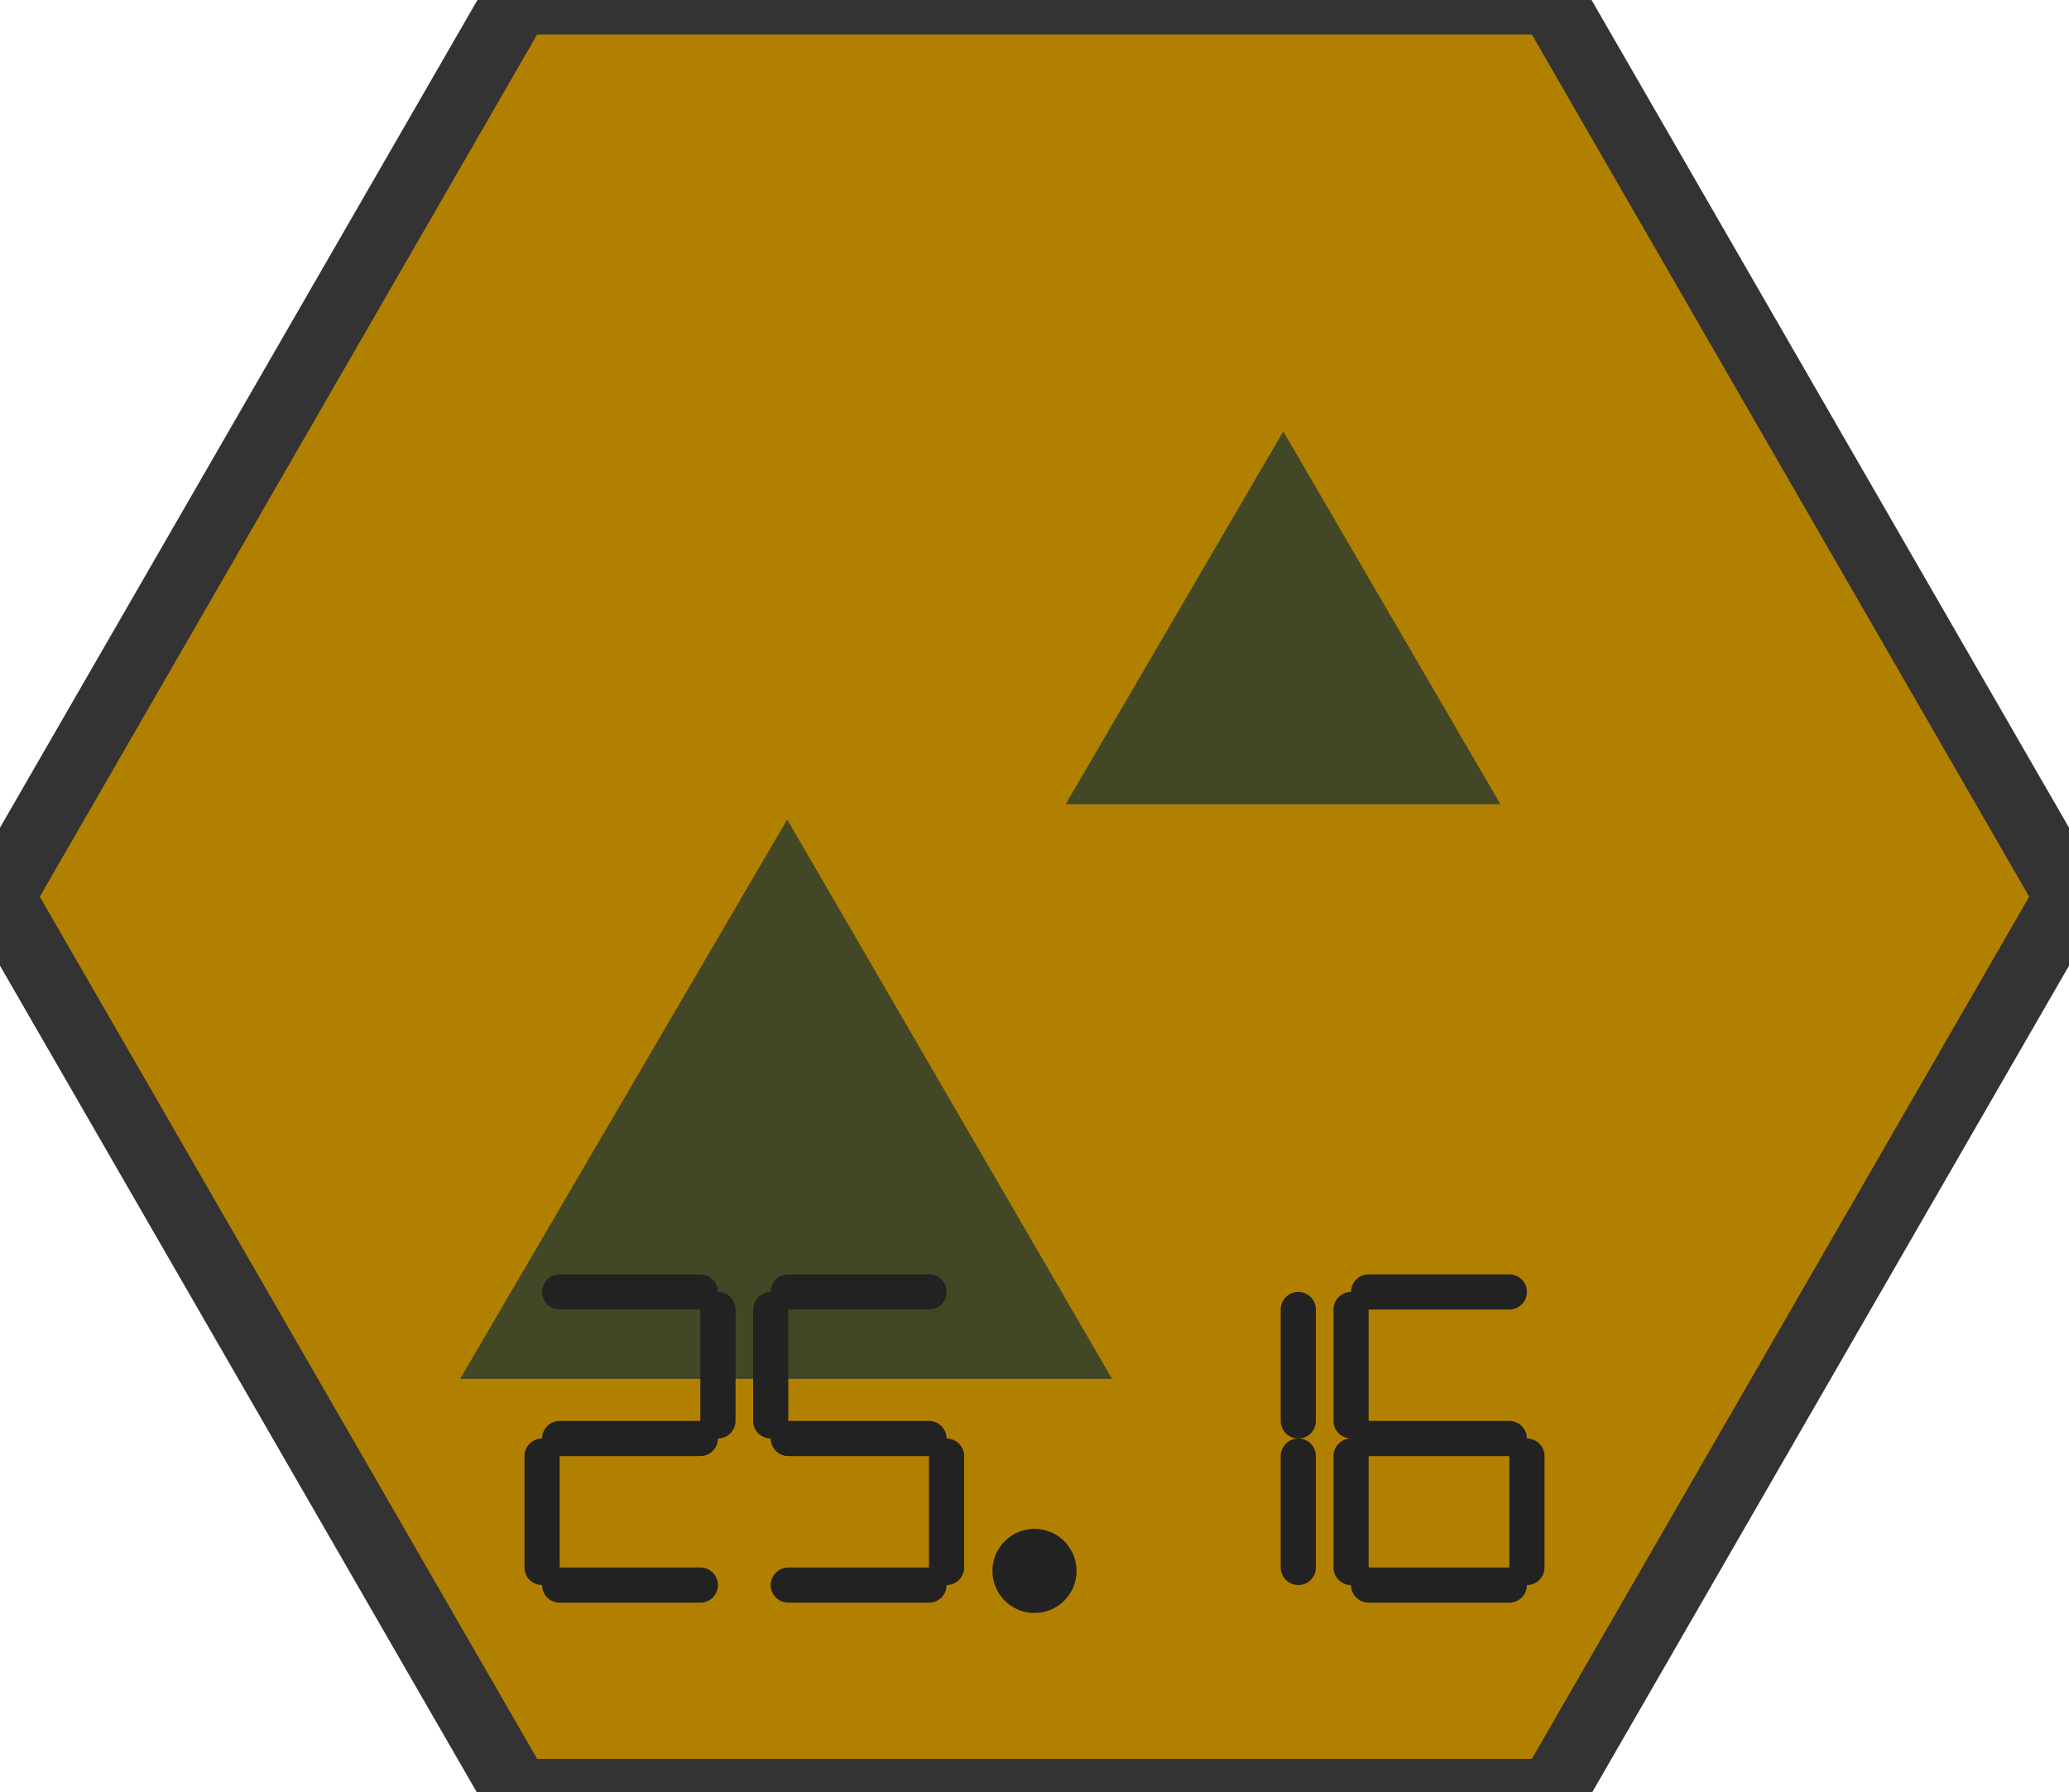
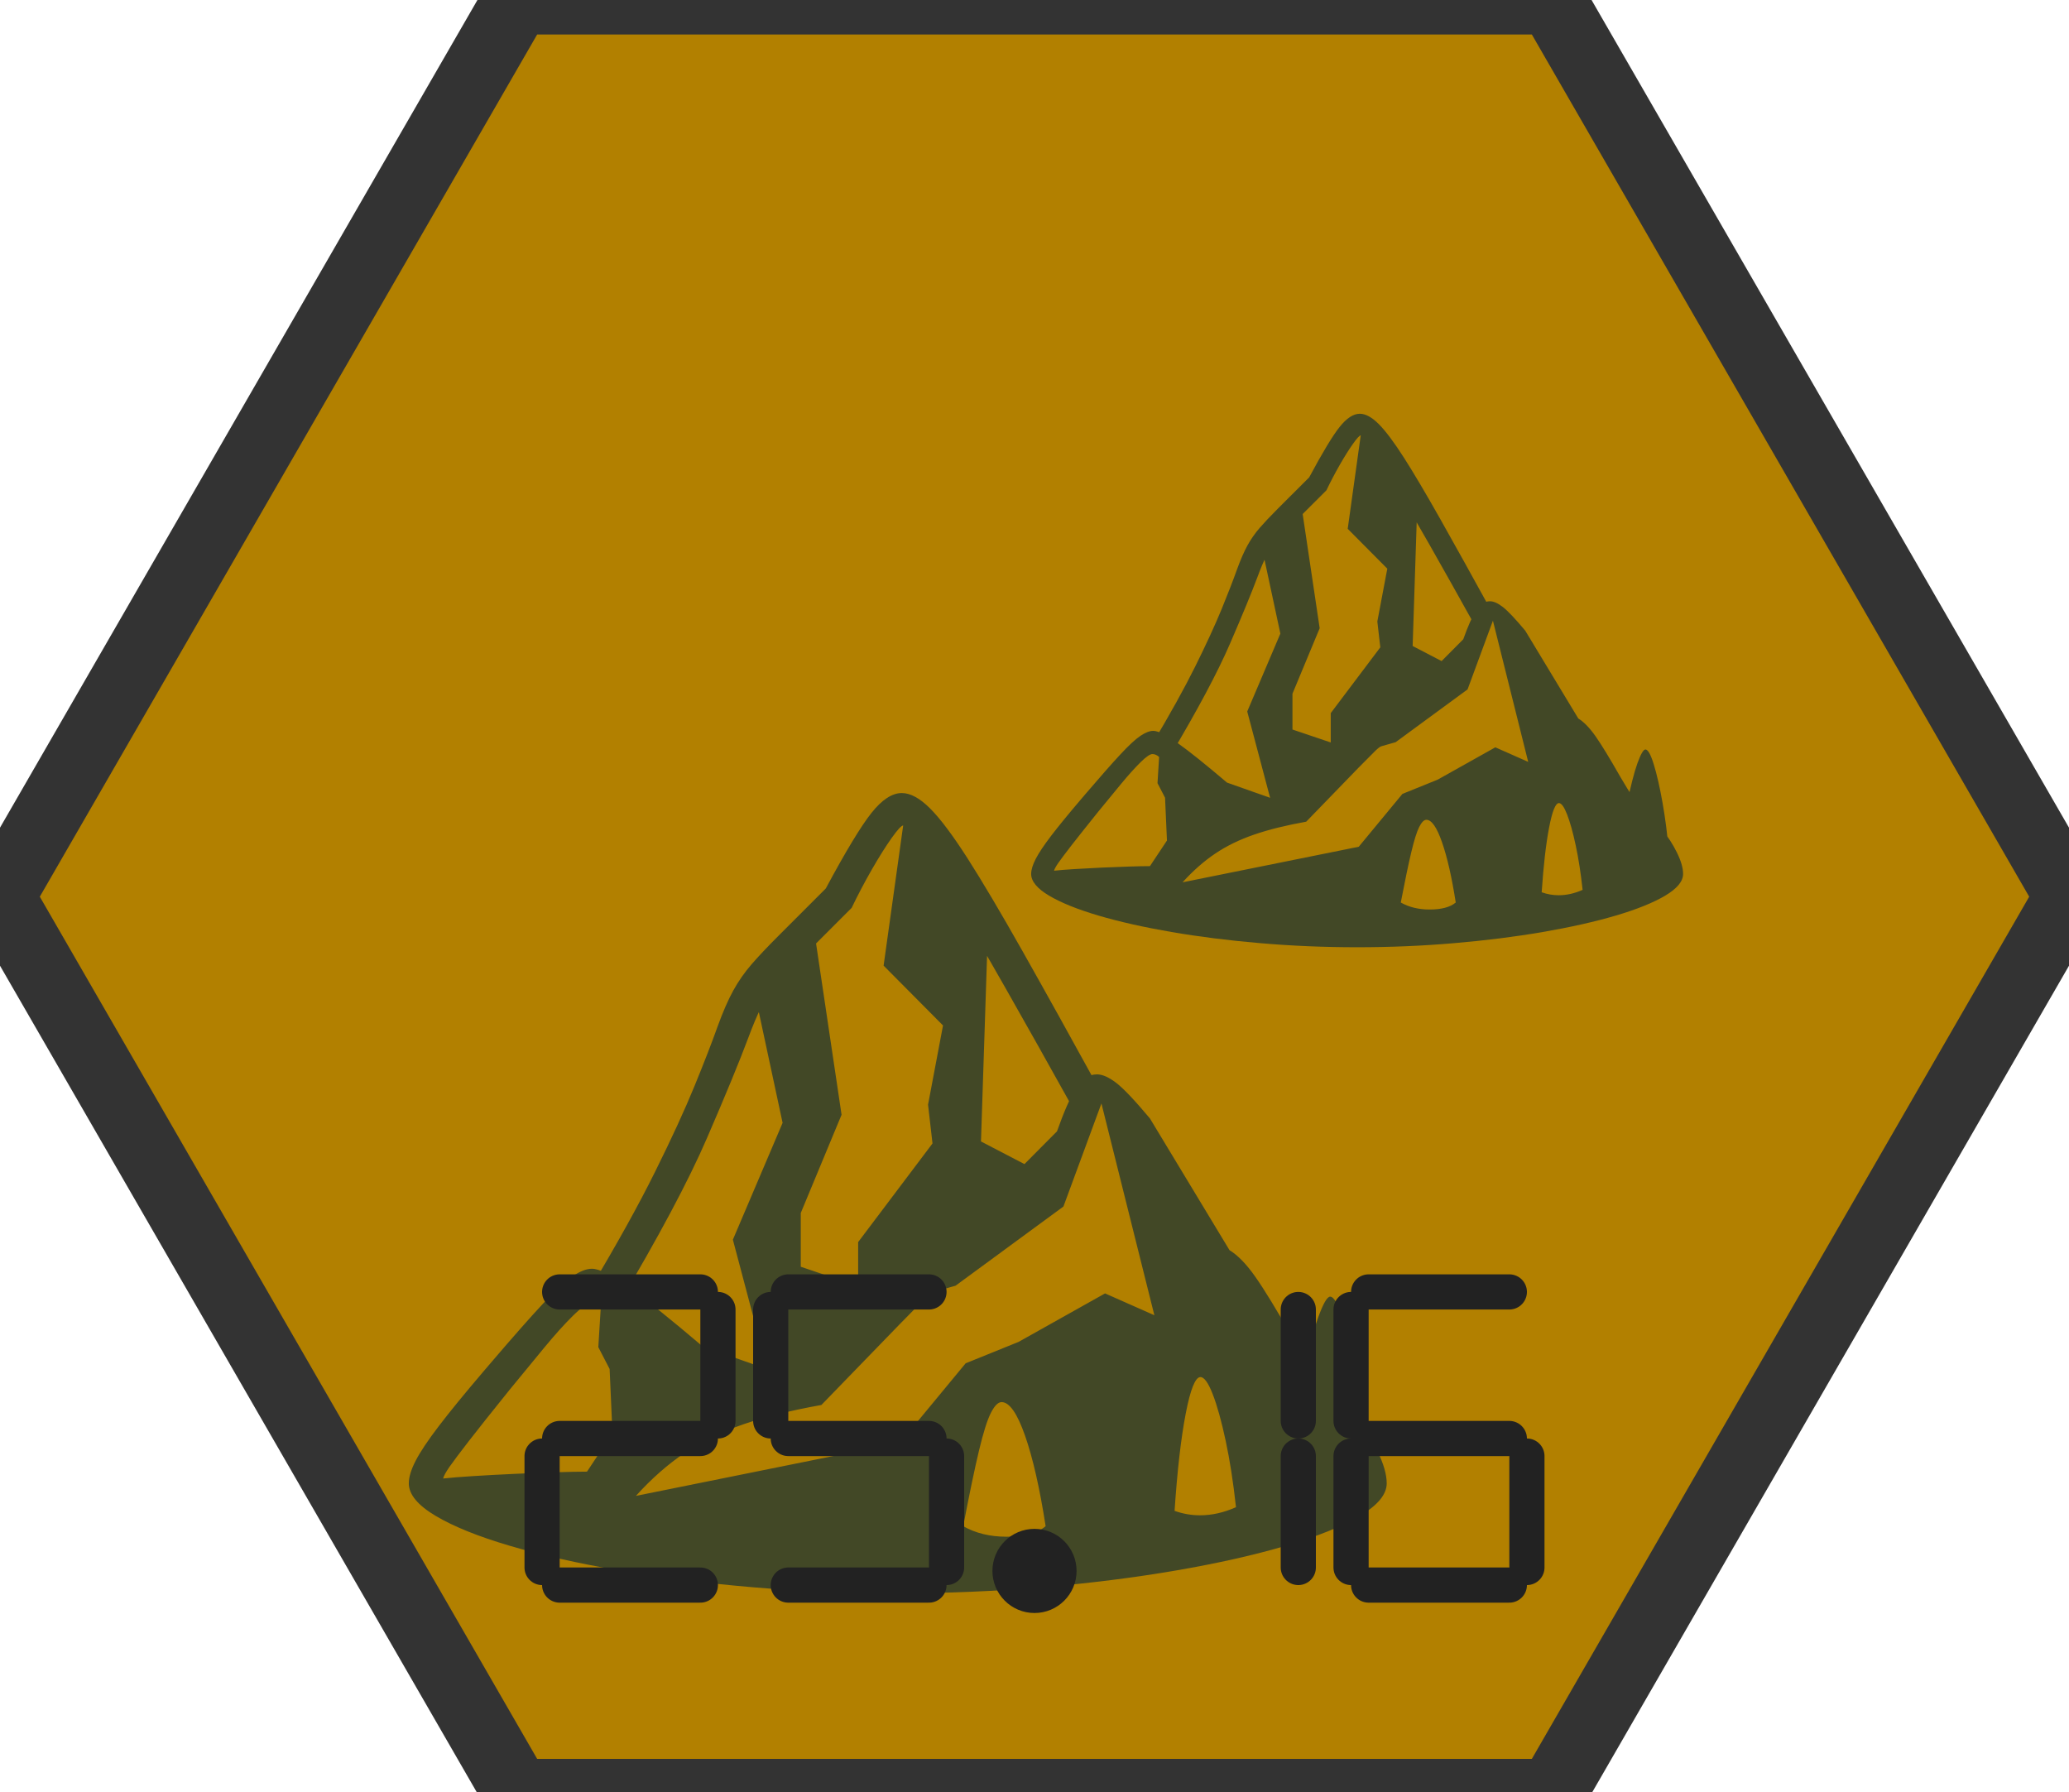
<svg xmlns="http://www.w3.org/2000/svg" xmlns:xlink="http://www.w3.org/1999/xlink" width="60.00" height="51.96" viewBox="0 0 60.00 51.96">
  <a xlink:href="/wiki/25-16/">
    <polygon points="15.0,0.0 45.0,0.0 60.0,26.0 45.0,52.0 15.0,52.0 0.0,26.0" fill="#b28000" stroke="#333333" stroke-width="2" />
-     <text x="22.8" y="33.2" text-anchor="middle" dominant-baseline="middle" font-size="24" font-family="system-ui, sans-serif" fill="#424826">⛰︎</text>
-     <text x="37.2" y="18.8" text-anchor="middle" dominant-baseline="middle" font-size="16.0" font-family="system-ui, sans-serif" fill="#424826">⛰︎</text>
+     <g transform="translate(10.8,42.8)">
+       <path d="M15.234 3.398Q13.09 3.398 11.027 3.223Q8.965 3.047 7.16 2.736Q5.355 2.426 3.984 2.021Q2.613 1.617 1.834 1.154Q1.055 0.691 1.055 0.211Q1.055 -0.059 1.254 -0.445Q1.453 -0.832 1.928 -1.453Q2.402 -2.074 3.211 -3.023L3.422 -3.27Q4.383 -4.395 4.934 -4.986Q5.484 -5.578 5.807 -5.795Q6.129 -6.012 6.363 -6.012Q6.527 -6.012 6.785 -5.883Q7.043 -5.754 7.424 -5.484Q7.805 -5.215 8.338 -4.787Q8.871 -4.359 9.574 -3.762L12.598 -2.695L19.852 -9.996Q20.156 -10.852 20.402 -11.25Q20.648 -11.648 21.012 -11.648Q21.246 -11.648 21.562 -11.408Q21.879 -11.168 22.547 -10.371L24.855 -6.551Q25.219 -6.328 25.605 -5.777Q25.992 -5.227 26.672 -4.031Q26.965 -3.527 27.311 -2.988Q27.656 -2.449 27.926 -2.086Q28.184 -2.086 28.529 -1.676Q28.875 -1.266 29.145 -0.721Q29.414 -0.176 29.414 0.211Q29.414 0.691 28.635 1.154Q27.855 1.617 26.484 2.021Q25.113 2.426 23.309 2.736Q21.504 3.047 19.441 3.223Q17.379 3.398 15.234 3.398ZM2.051 0.07Q2.367 0.035 2.924 0.0Q3.48 -0.035 4.113 -0.064Q4.746 -0.094 5.314 -0.111Q5.883 -0.129 6.223 -0.129L6.961 -1.242L6.879 -3.105L6.551 -3.738L6.621 -4.875Q6.562 -4.934 6.486 -4.969Q6.41 -5.004 6.328 -5.004Q6.176 -5.004 5.812 -4.646Q5.449 -4.289 4.975 -3.715Q4.5 -3.141 3.973 -2.496Q3.199 -1.535 2.795 -1.014Q2.391 -0.492 2.232 -0.264Q2.074 -0.035 2.051 0.07ZM18.387 1.758Q19.16 1.758 19.523 1.453Q19.266 -0.199 18.926 -1.172Q18.586 -2.145 18.246 -2.145Q18.094 -2.145 17.936 -1.834Q17.777 -1.523 17.59 -0.738Q17.402 0.047 17.133 1.453Q17.672 1.758 18.387 1.758ZM7.641 0.574 15.305 -0.973 17.203 -3.27 18.738 -3.891 21.246 -5.297 22.676 -4.664 21.141 -10.805 20.039 -7.816 16.91 -5.52 16.289 -5.344Q16.207 -5.32 16.025 -5.145Q15.844 -4.969 15.293 -4.406L13.02 -2.062Q11.707 -1.828 10.752 -1.5Q9.797 -1.172 9.059 -0.674Q8.32 -0.176 7.641 0.574ZM24.0 1.137Q24.516 1.137 25.043 0.902Q24.926 -0.176 24.744 -1.025Q24.562 -1.875 24.369 -2.373Q24.176 -2.871 24.012 -2.871Q23.789 -2.871 23.584 -1.805Q23.379 -0.738 23.262 1.008Q23.625 1.137 24.0 1.137ZM12.738 -2.531 11.59 -2.566 10.453 -6.855 11.895 -10.242 10.98 -14.508 12.785 -15.984 13.605 -10.477 12.422 -7.629V-6.07L14.086 -5.508V-6.785L16.242 -9.645L16.113 -10.77L16.547 -13.066L14.824 -14.801L15.469 -19.418L17.859 -16.137L17.648 -9.703L19.336 -8.824ZM7.102 -4.922 6.305 -5.414Q7.477 -7.371 8.197 -8.824Q8.918 -10.277 9.34 -11.309Q9.762 -12.34 10.008 -13.031Q10.242 -13.676 10.465 -14.08Q10.688 -14.484 10.992 -14.836Q11.297 -15.188 11.766 -15.656L13.148 -17.039Q14.016 -18.656 14.473 -19.23Q14.93 -19.805 15.352 -19.805Q15.727 -19.805 16.172 -19.359Q16.617 -18.914 17.262 -17.906Q17.906 -16.898 18.855 -15.217Q19.805 -13.535 21.164 -11.062L20.344 -10.617Q19.242 -12.598 18.369 -14.133Q17.496 -15.668 16.863 -16.723Q16.23 -17.777 15.861 -18.322Q15.492 -18.867 15.398 -18.867Q15.316 -18.867 15.059 -18.504Q14.801 -18.141 14.484 -17.59Q14.168 -17.039 13.898 -16.477L12.422 -15.0Q11.941 -14.52 11.684 -14.209Q11.426 -13.898 11.262 -13.57Q11.098 -13.242 10.898 -12.703Q10.512 -11.672 9.703 -9.803Q8.895 -7.934 7.102 -4.922ZM28.793 -0.75 26.953 -2.742Q27.211 -4.008 27.428 -4.605Q27.645 -5.203 27.773 -5.203Q27.938 -5.203 28.137 -4.559Q28.336 -3.914 28.518 -2.895Q28.699 -1.875 28.793 -0.75Z" fill="#424826" />
+     </g>
+     <g transform="translate(29.2,25.2)">
+       <path d="M10.156 2.266Q8.727 2.266 7.352 2.148Q5.977 2.031 4.773 1.824Q3.57 1.617 2.656 1.348Q1.742 1.078 1.223 0.77Q0.703 0.461 0.703 0.141Q0.703 -0.039 0.836 -0.297Q0.969 -0.555 1.285 -0.969Q1.602 -1.383 2.141 -2.016L2.281 -2.18Q2.922 -2.93 3.289 -3.324Q3.656 -3.719 3.871 -3.863Q4.086 -4.008 4.242 -4.008Q4.352 -4.008 4.523 -3.922Q4.695 -3.836 4.949 -3.656Q5.203 -3.477 5.559 -3.191Q5.914 -2.906 6.383 -2.508L8.398 -1.797L13.234 -6.664Q13.438 -7.234 13.602 -7.5Q13.766 -7.766 14.008 -7.766Q14.164 -7.766 14.375 -7.605Q14.586 -7.445 15.031 -6.914L16.57 -4.367Q16.812 -4.219 17.07 -3.852Q17.328 -3.484 17.781 -2.688Q17.977 -2.352 18.207 -1.992Q18.438 -1.633 18.617 -1.391Q18.789 -1.391 19.02 -1.117Q19.25 -0.844 19.43 -0.48Q19.609 -0.117 19.609 0.141Q19.609 0.461 19.09 0.77Q18.57 1.078 17.656 1.348Q16.742 1.617 15.539 1.824Q14.336 2.031 12.961 2.148Q11.586 2.266 10.156 2.266ZM1.367 0.047Q1.578 0.023 1.949 0.0Q2.32 -0.023 2.742 -0.043Q3.164 -0.062 3.543 -0.074Q3.922 -0.086 4.148 -0.086L4.641 -0.828L4.586 -2.07L4.367 -2.492L4.414 -3.25Q4.375 -3.289 4.324 -3.312Q4.273 -3.336 4.219 -3.336Q4.117 -3.336 3.875 -3.098Q3.633 -2.859 3.316 -2.477Q3.0 -2.094 2.648 -1.664Q2.133 -1.023 1.863 -0.676Q1.594 -0.328 1.488 -0.176Q1.383 -0.023 1.367 0.047ZM12.258 1.172Q12.773 1.172 13.016 0.969Q12.844 -0.133 12.617 -0.781Q12.391 -1.43 12.164 -1.43Q12.062 -1.43 11.957 -1.223Q11.852 -1.016 11.727 -0.492Q11.602 0.031 11.422 0.969Q11.781 1.172 12.258 1.172ZM5.094 0.383 10.203 -0.648 11.469 -2.18 12.492 -2.594 14.164 -3.531 15.117 -3.109 14.094 -7.203 13.359 -5.211 11.273 -3.68 10.859 -3.562Q10.805 -3.547 10.684 -3.43Q10.562 -3.312 10.195 -2.938L8.68 -1.375Q7.805 -1.219 7.168 -1.0Q6.531 -0.781 6.039 -0.449Q5.547 -0.117 5.094 0.383ZM16.0 0.758Q16.344 0.758 16.695 0.602Q16.617 -0.117 16.496 -0.684Q16.375 -1.25 16.246 -1.582Q16.117 -1.914 16.008 -1.914Q15.859 -1.914 15.723 -1.203Q15.586 -0.492 15.508 0.672Q15.75 0.758 16.0 0.758ZM8.492 -1.688 7.727 -1.711 6.969 -4.57 7.93 -6.828 7.32 -9.672 8.523 -10.656 9.07 -6.984 8.281 -5.086V-4.047L9.391 -3.672V-4.523L10.828 -6.43L10.742 -7.18L11.031 -8.711L9.883 -9.867L10.312 -12.945L11.906 -10.758L11.766 -6.469L12.891 -5.883ZM4.734 -3.281 4.203 -3.609Q4.984 -4.914 5.465 -5.883Q5.945 -6.852 6.227 -7.539Q6.508 -8.227 6.672 -8.688Q6.828 -9.117 6.977 -9.387Q7.125 -9.656 7.328 -9.891Q7.531 -10.125 7.844 -10.438L8.766 -11.359Q9.344 -12.438 9.648 -12.82Q9.953 -13.203 10.234 -13.203Q10.484 -13.203 10.781 -12.906Q11.078 -12.609 11.508 -11.938Q11.938 -11.266 12.57 -10.145Q13.203 -9.023 14.109 -7.375L13.562 -7.078Q12.828 -8.398 12.246 -9.422Q11.664 -10.445 11.242 -11.148Q10.82 -11.852 10.574 -12.215Q10.328 -12.578 10.266 -12.578Q10.211 -12.578 10.039 -12.336Q9.867 -12.094 9.656 -11.727Q9.445 -11.359 9.266 -10.984L8.281 -10.0Q7.961 -9.68 7.789 -9.473Q7.617 -9.266 7.508 -9.047Q7.398 -8.828 7.266 -8.469Q7.008 -7.781 6.469 -6.535Q5.93 -5.289 4.734 -3.281ZM19.195 -0.5 17.969 -1.828Q18.141 -2.672 18.285 -3.07Q18.43 -3.469 18.516 -3.469Q18.625 -3.469 18.758 -3.039Q18.891 -2.609 19.012 -1.93Q19.133 -1.25 19.195 -0.5Z" fill="#424826" />
+     </g>
    <g fill="none" stroke="#222222" stroke-width="1.02" stroke-linecap="round" stroke-linejoin="round">
      <path d="M 16.23 37.46 L 20.31 37.46" />
      <path d="M 20.82 37.97 L 20.82 41.20" />
      <path d="M 16.23 41.71 L 20.31 41.71" />
      <path d="M 15.72 42.22 L 15.72 45.45" />
      <path d="M 16.23 45.96 L 20.31 45.96" />
      <path d="M 22.86 37.46 L 26.94 37.46" />
      <path d="M 22.35 37.97 L 22.35 41.20" />
      <path d="M 22.86 41.71 L 26.94 41.71" />
      <path d="M 27.45 42.22 L 27.45 45.45" />
      <path d="M 22.86 45.96 L 26.94 45.96" />
      <circle cx="30.00" cy="45.55" r="0.71" fill="#222222" />
      <path d="M 37.65 37.97 L 37.65 41.20" />
      <path d="M 37.65 42.22 L 37.65 45.45" />
      <path d="M 39.69 37.46 L 43.77 37.46" />
      <path d="M 39.18 37.97 L 39.18 41.20" />
      <path d="M 39.69 41.71 L 43.77 41.71" />
      <path d="M 44.28 42.22 L 44.28 45.45" />
      <path d="M 39.69 45.96 L 43.77 45.96" />
      <path d="M 39.18 42.22 L 39.18 45.45" />
    </g>
  </a>
</svg>
